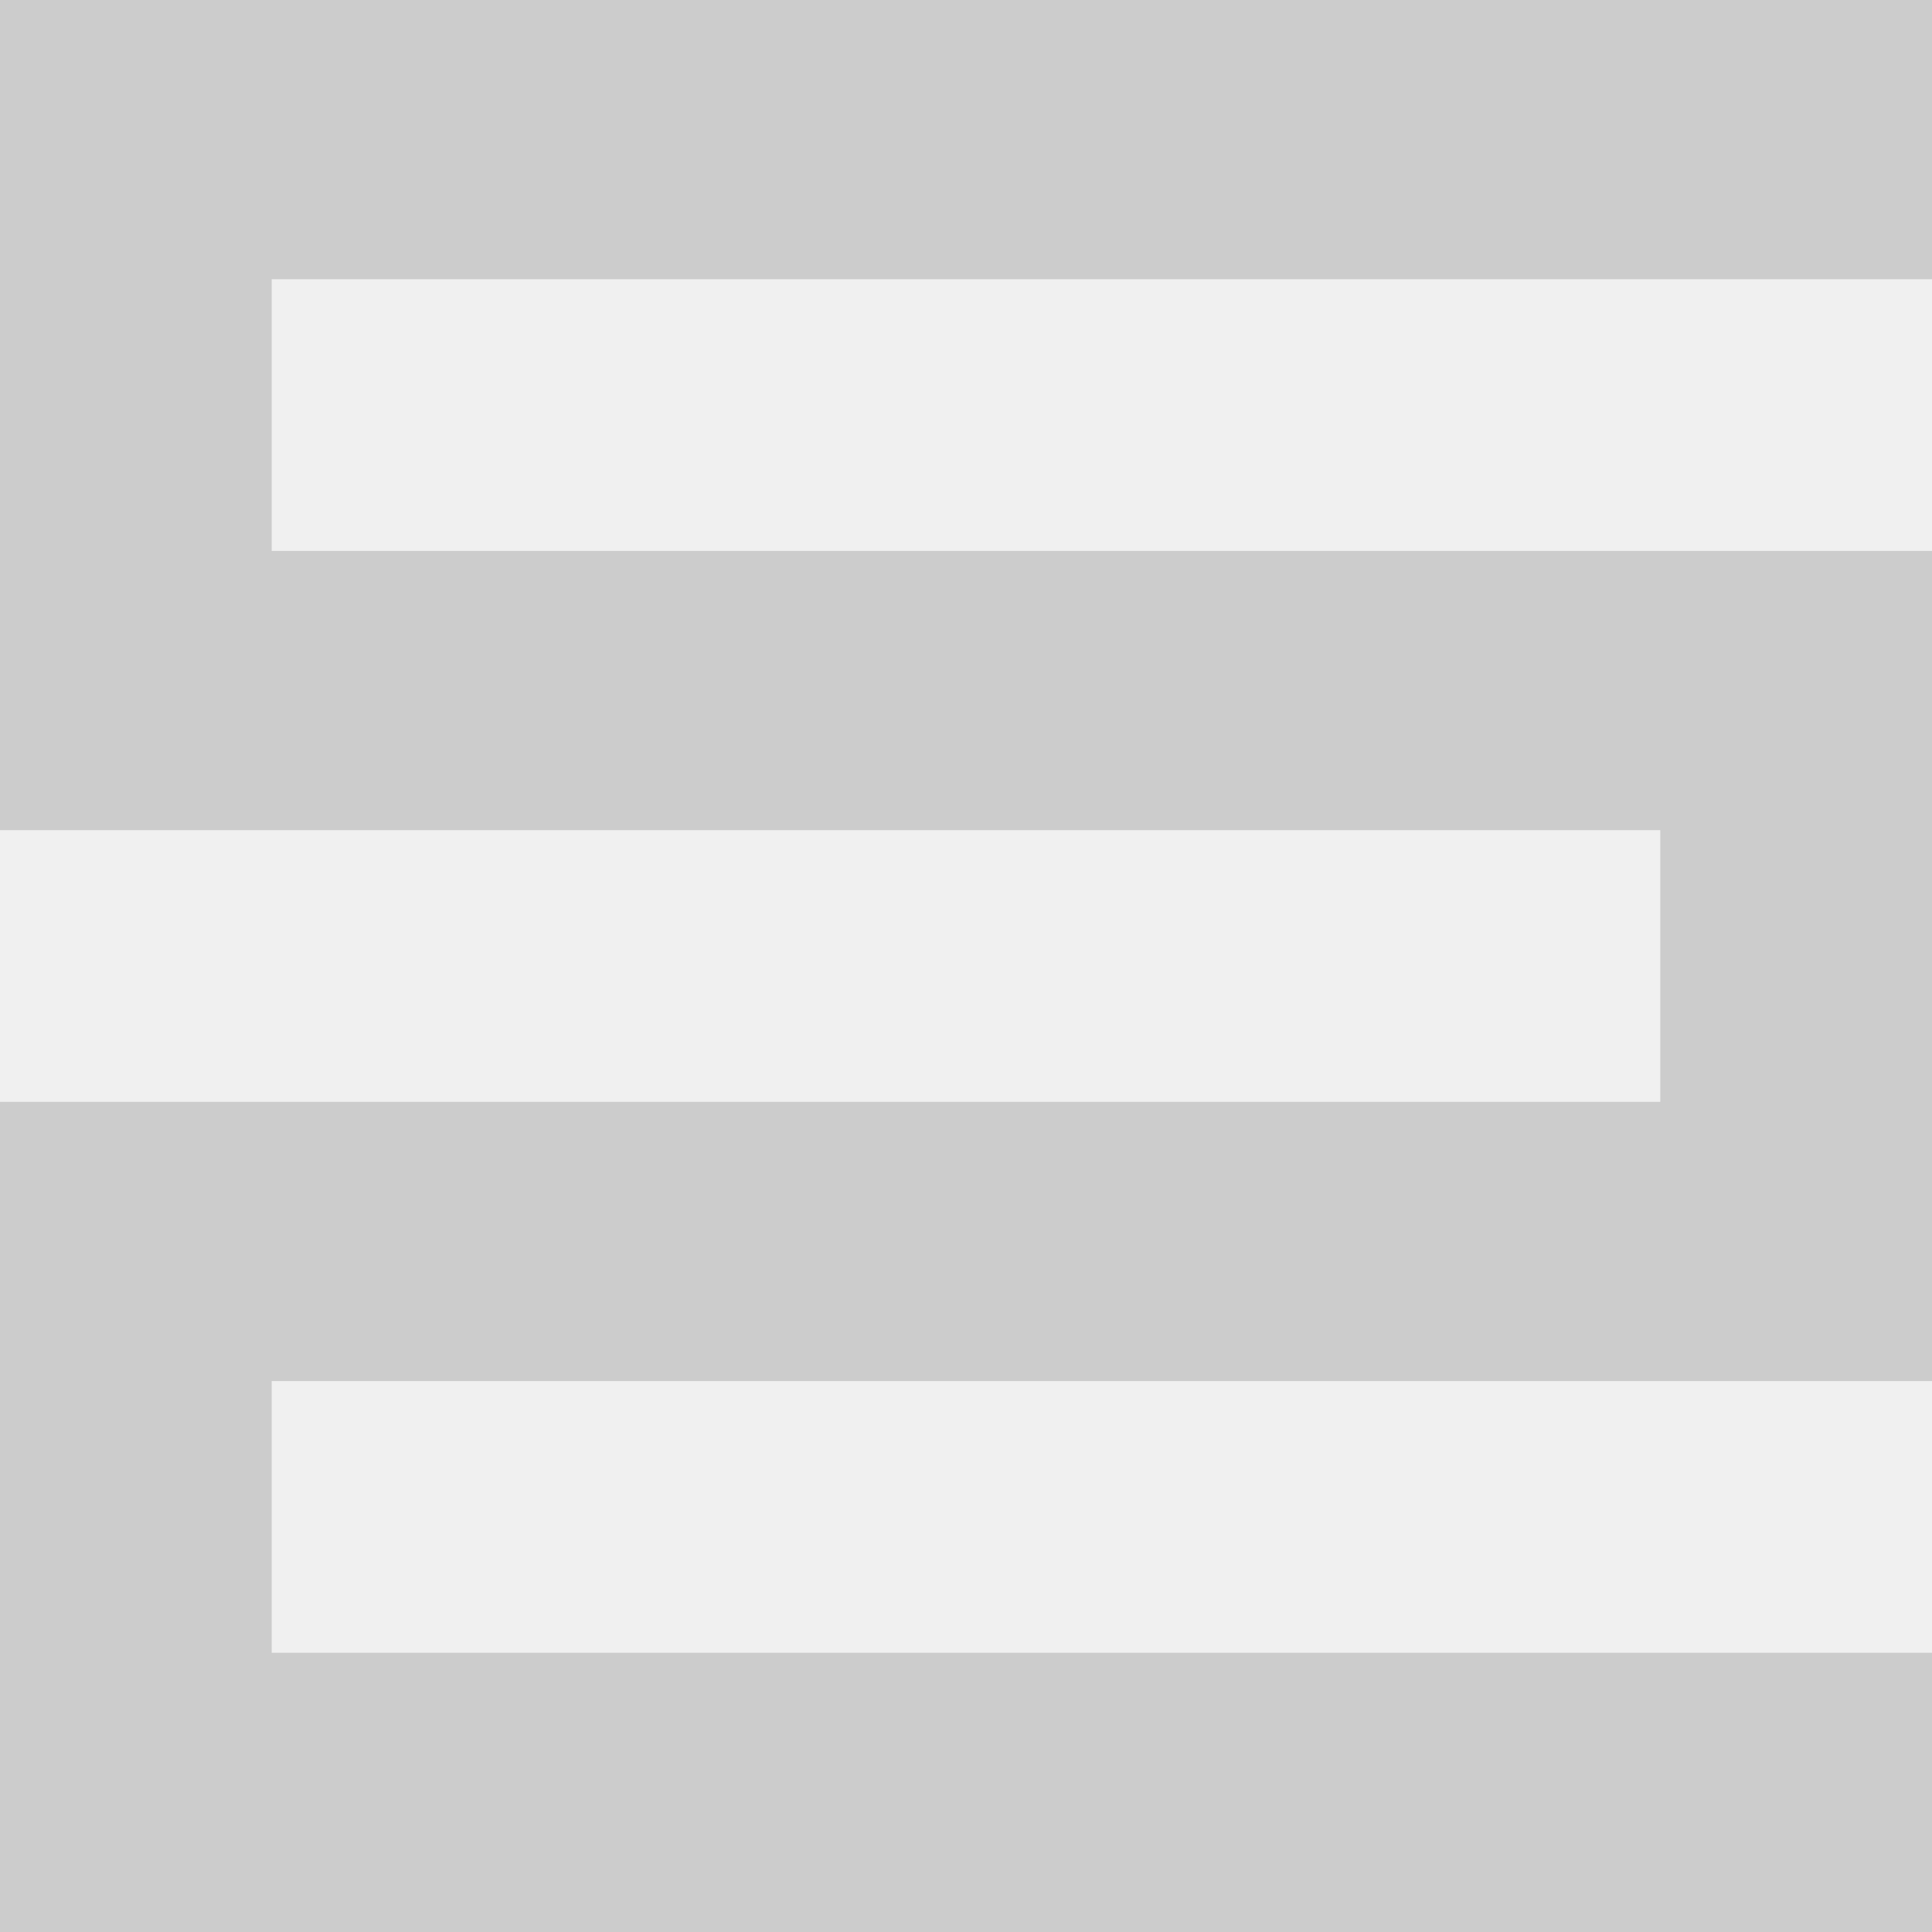
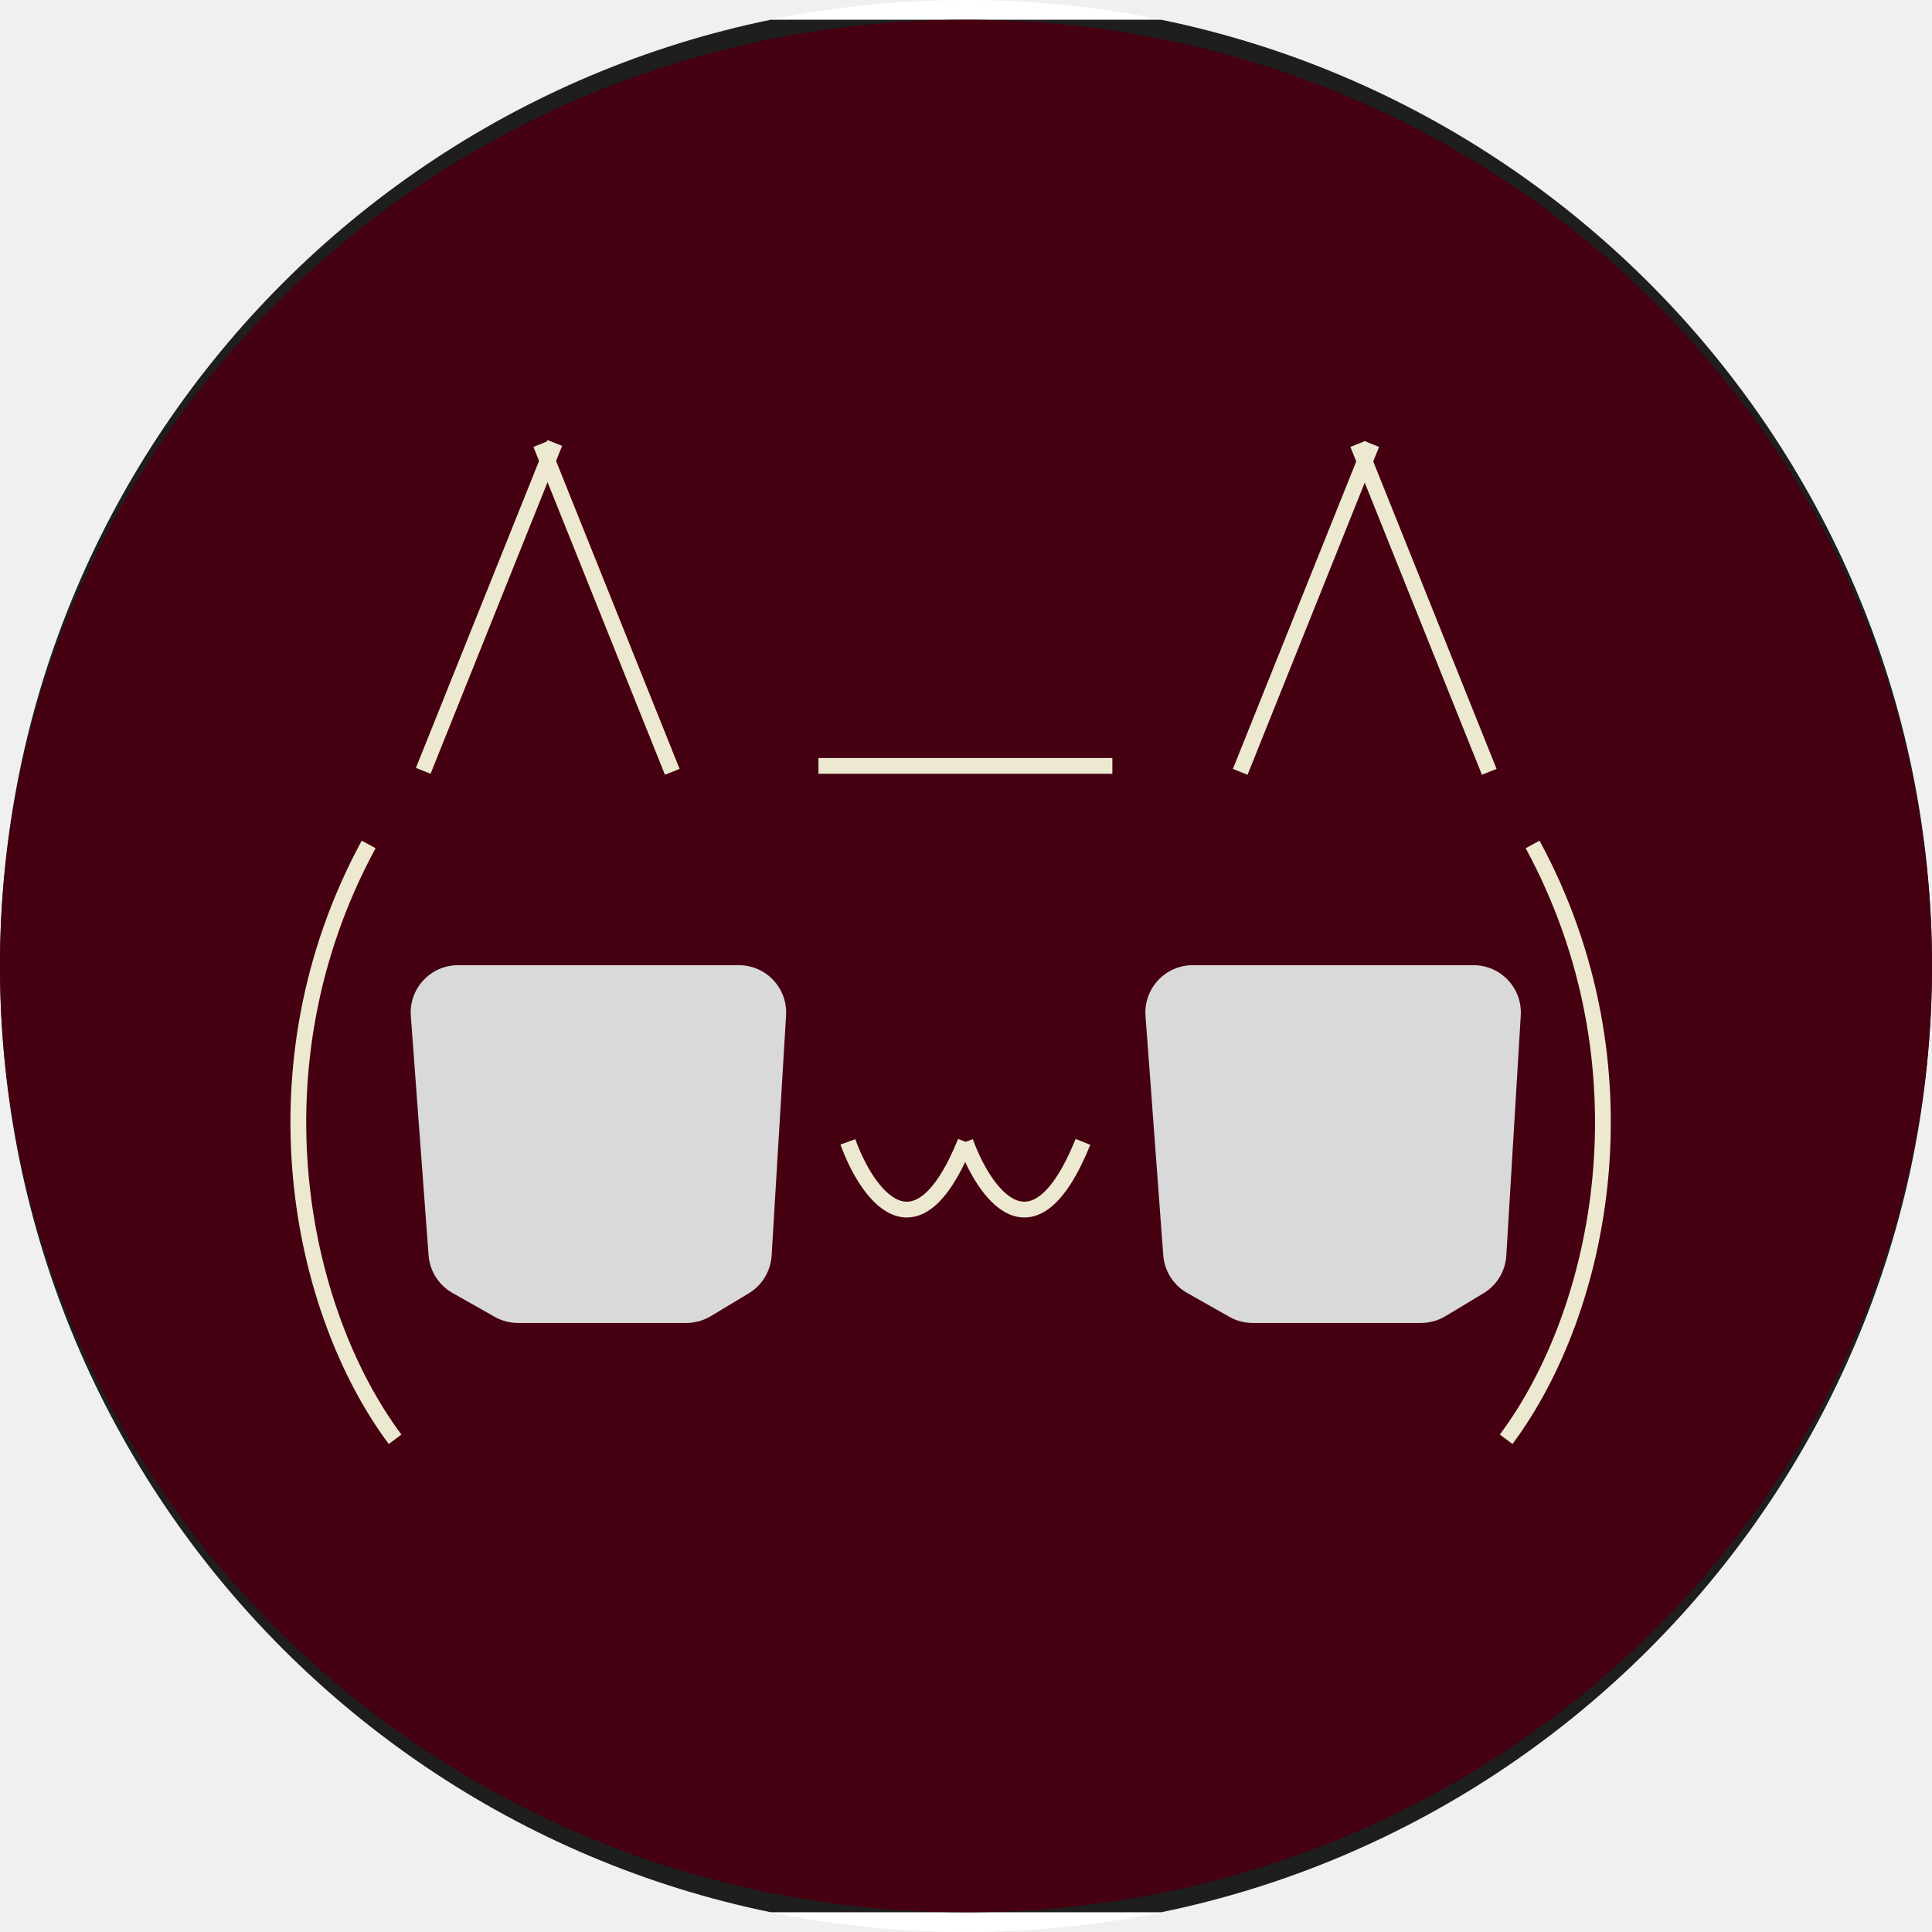
- <svg xmlns="http://www.w3.org/2000/svg" width="512" height="512" viewBox="0 0 512 512" fill="none">
-   <g clip-path="url(#clip0_741_1317)">
-     <path d="M512 366H72V438H512V512H0V292H440V220H0V0H512V74H72V146H512V366Z" fill="#CCCCCC" />
+ <svg xmlns="http://www.w3.org/2000/svg" version="1.1" width="1000" height="1000">
+   <g clip-path="url(#SvgjsClipPath1037)">
+     <rect width="1000" height="1000" fill="#ffffff" />
+     <g transform="matrix(0.8169935,0,0,0.8169935,0,10.21242)">
+       <svg width="1224" height="1199" viewBox="0 0 1224 1199" fill="none">
+         <rect width="1224" height="1199" fill="#1E1E1E" />
+         <ellipse cx="612" cy="599.5" rx="612" ry="599.5" fill="#450011" />
+         <path d="M233.551 522.492C157.216 663.344 189.798 818.188 250.307 899.342" stroke="#EDE8D0" stroke-width="10" />
+         <path d="M970.965 522.492C1047.3 663.344 1014.72 818.188 954.21 899.342" stroke="#EDE8D0" stroke-width="10" />
+         <line y1="-5" x2="223.808" y2="-5" transform="matrix(0.37231 -0.928109 0.927587 0.373608 272.782 477.718)" stroke="#EDE8D0" stroke-width="10" />
+         <line y1="-5" x2="223.808" y2="-5" transform="matrix(0.37231 -0.928109 0.927587 0.373608 790.369 478.356)" stroke="#EDE8D0" stroke-width="10" />
+         <line y1="-5" x2="223.808" y2="-5" transform="matrix(-0.37231 -0.928109 -0.927587 0.373608 421.272 478.356)" stroke="#EDE8D0" stroke-width="10" />
+         <line y1="-5" x2="223.808" y2="-5" transform="matrix(-0.37231 -0.928109 -0.927587 0.373608 938.859 478.356)" stroke="#EDE8D0" stroke-width="10" />
+         <line x1="518.543" y1="472.718" x2="704.725" y2="472.718" stroke="#EDE8D0" stroke-width="10" />
+         <path d="M313.382 821.758C317.89 824.31 322.981 825.651 328.16 825.651H434.813C440.261 825.651 445.605 824.168 450.274 821.36L474.367 806.872C482.84 801.777 488.258 792.834 488.852 782.965L498.011 630.784C499.049 613.538 485.342 598.982 468.065 598.982H290.195C272.752 598.982 258.987 613.806 260.277 631.201L271.518 782.742C272.259 792.733 277.938 801.695 286.657 806.63L313.382 821.758Z" fill="#D9D9D9" />
+         <path d="M778.838 821.758C783.345 824.31 788.437 825.651 793.616 825.651H900.269C905.717 825.651 911.061 824.168 915.73 821.36L939.823 806.872C948.296 801.777 953.714 792.834 954.308 782.965L963.467 630.784C964.504 613.538 950.798 598.982 933.521 598.982H755.651C738.208 598.982 724.443 613.806 725.733 631.201L736.973 782.742C737.714 792.733 743.394 801.695 752.113 806.63L778.838 821.758Z" fill="#D9D9D9" />
+         <path d="M611.634 710.917C580.092 788.629 548.843 743.297 537.161 710.917" stroke="#EDE8D0" stroke-width="10" />
+         <path d="M686.107 710.917C654.565 788.629 623.316 743.297 611.634 710.917" stroke="#EDE8D0" stroke-width="10" />
+       </svg>
+     </g>
  </g>
  <defs>
-     <clipPath id="clip0_741_1317">
-       <rect width="512" height="512" fill="white" />
+     <clipPath id="SvgjsClipPath1037">
+       <rect width="1000" height="1000" x="0" y="0" rx="500" ry="500" />
    </clipPath>
  </defs>
</svg>
